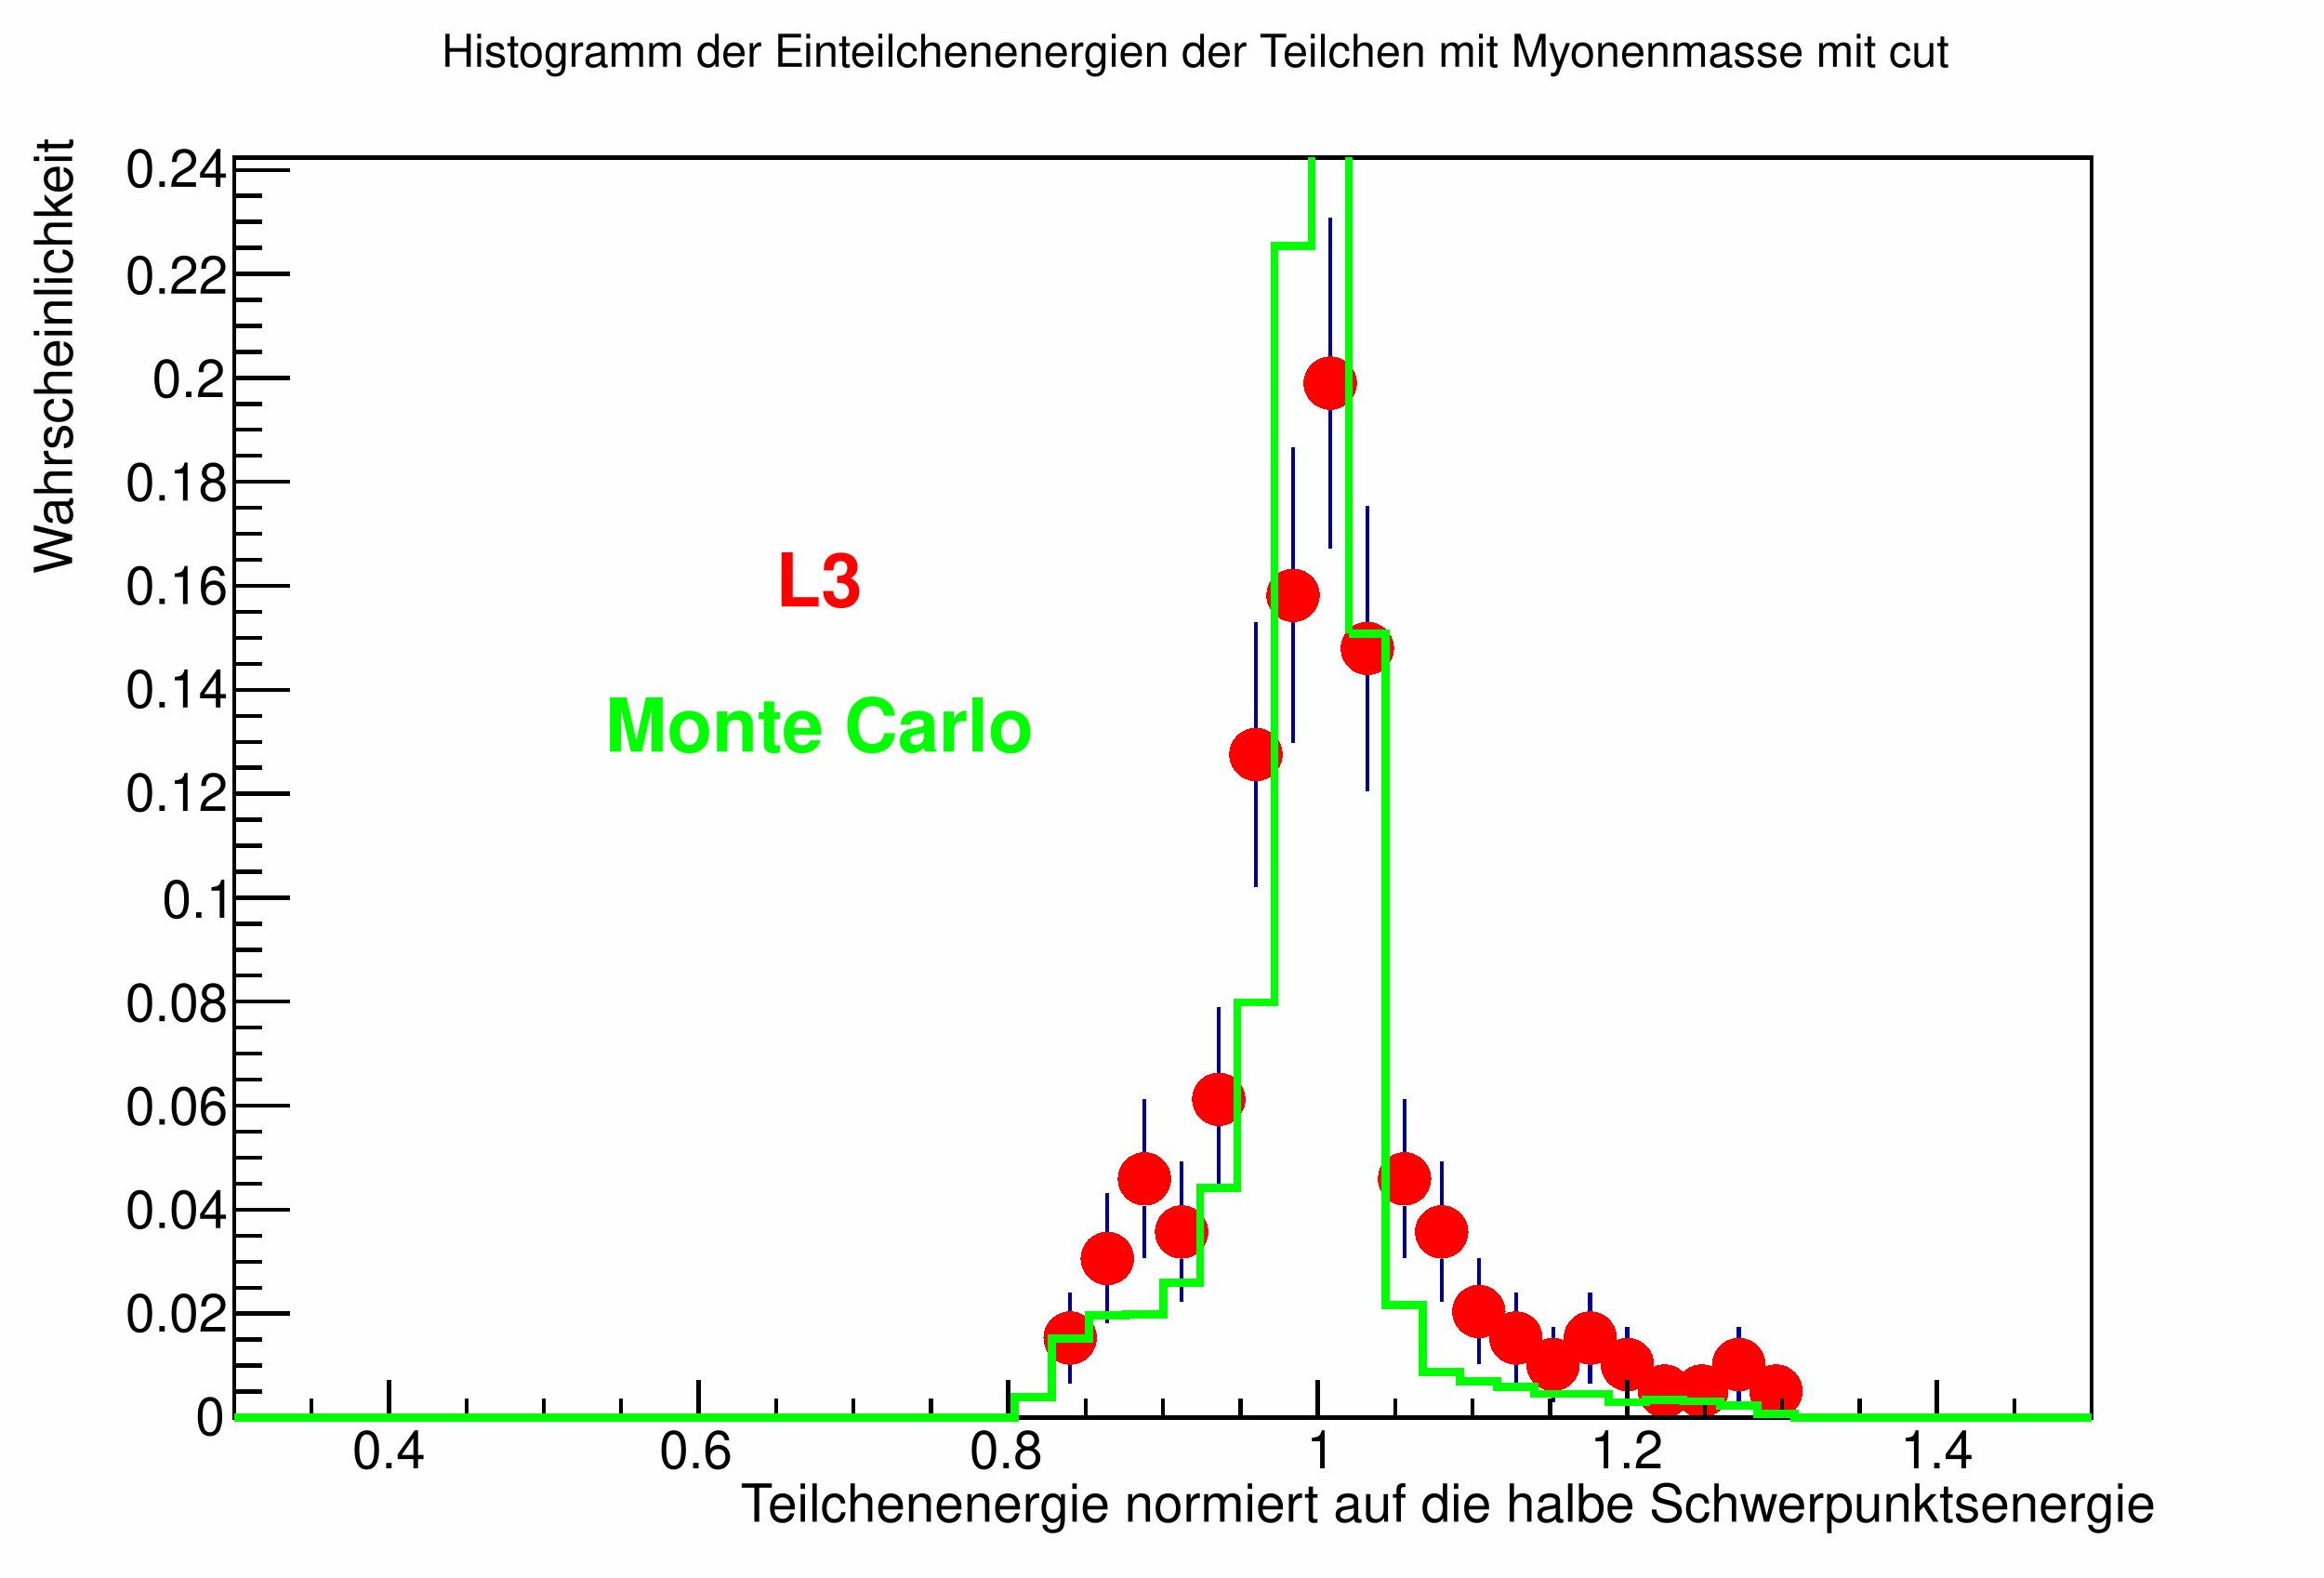
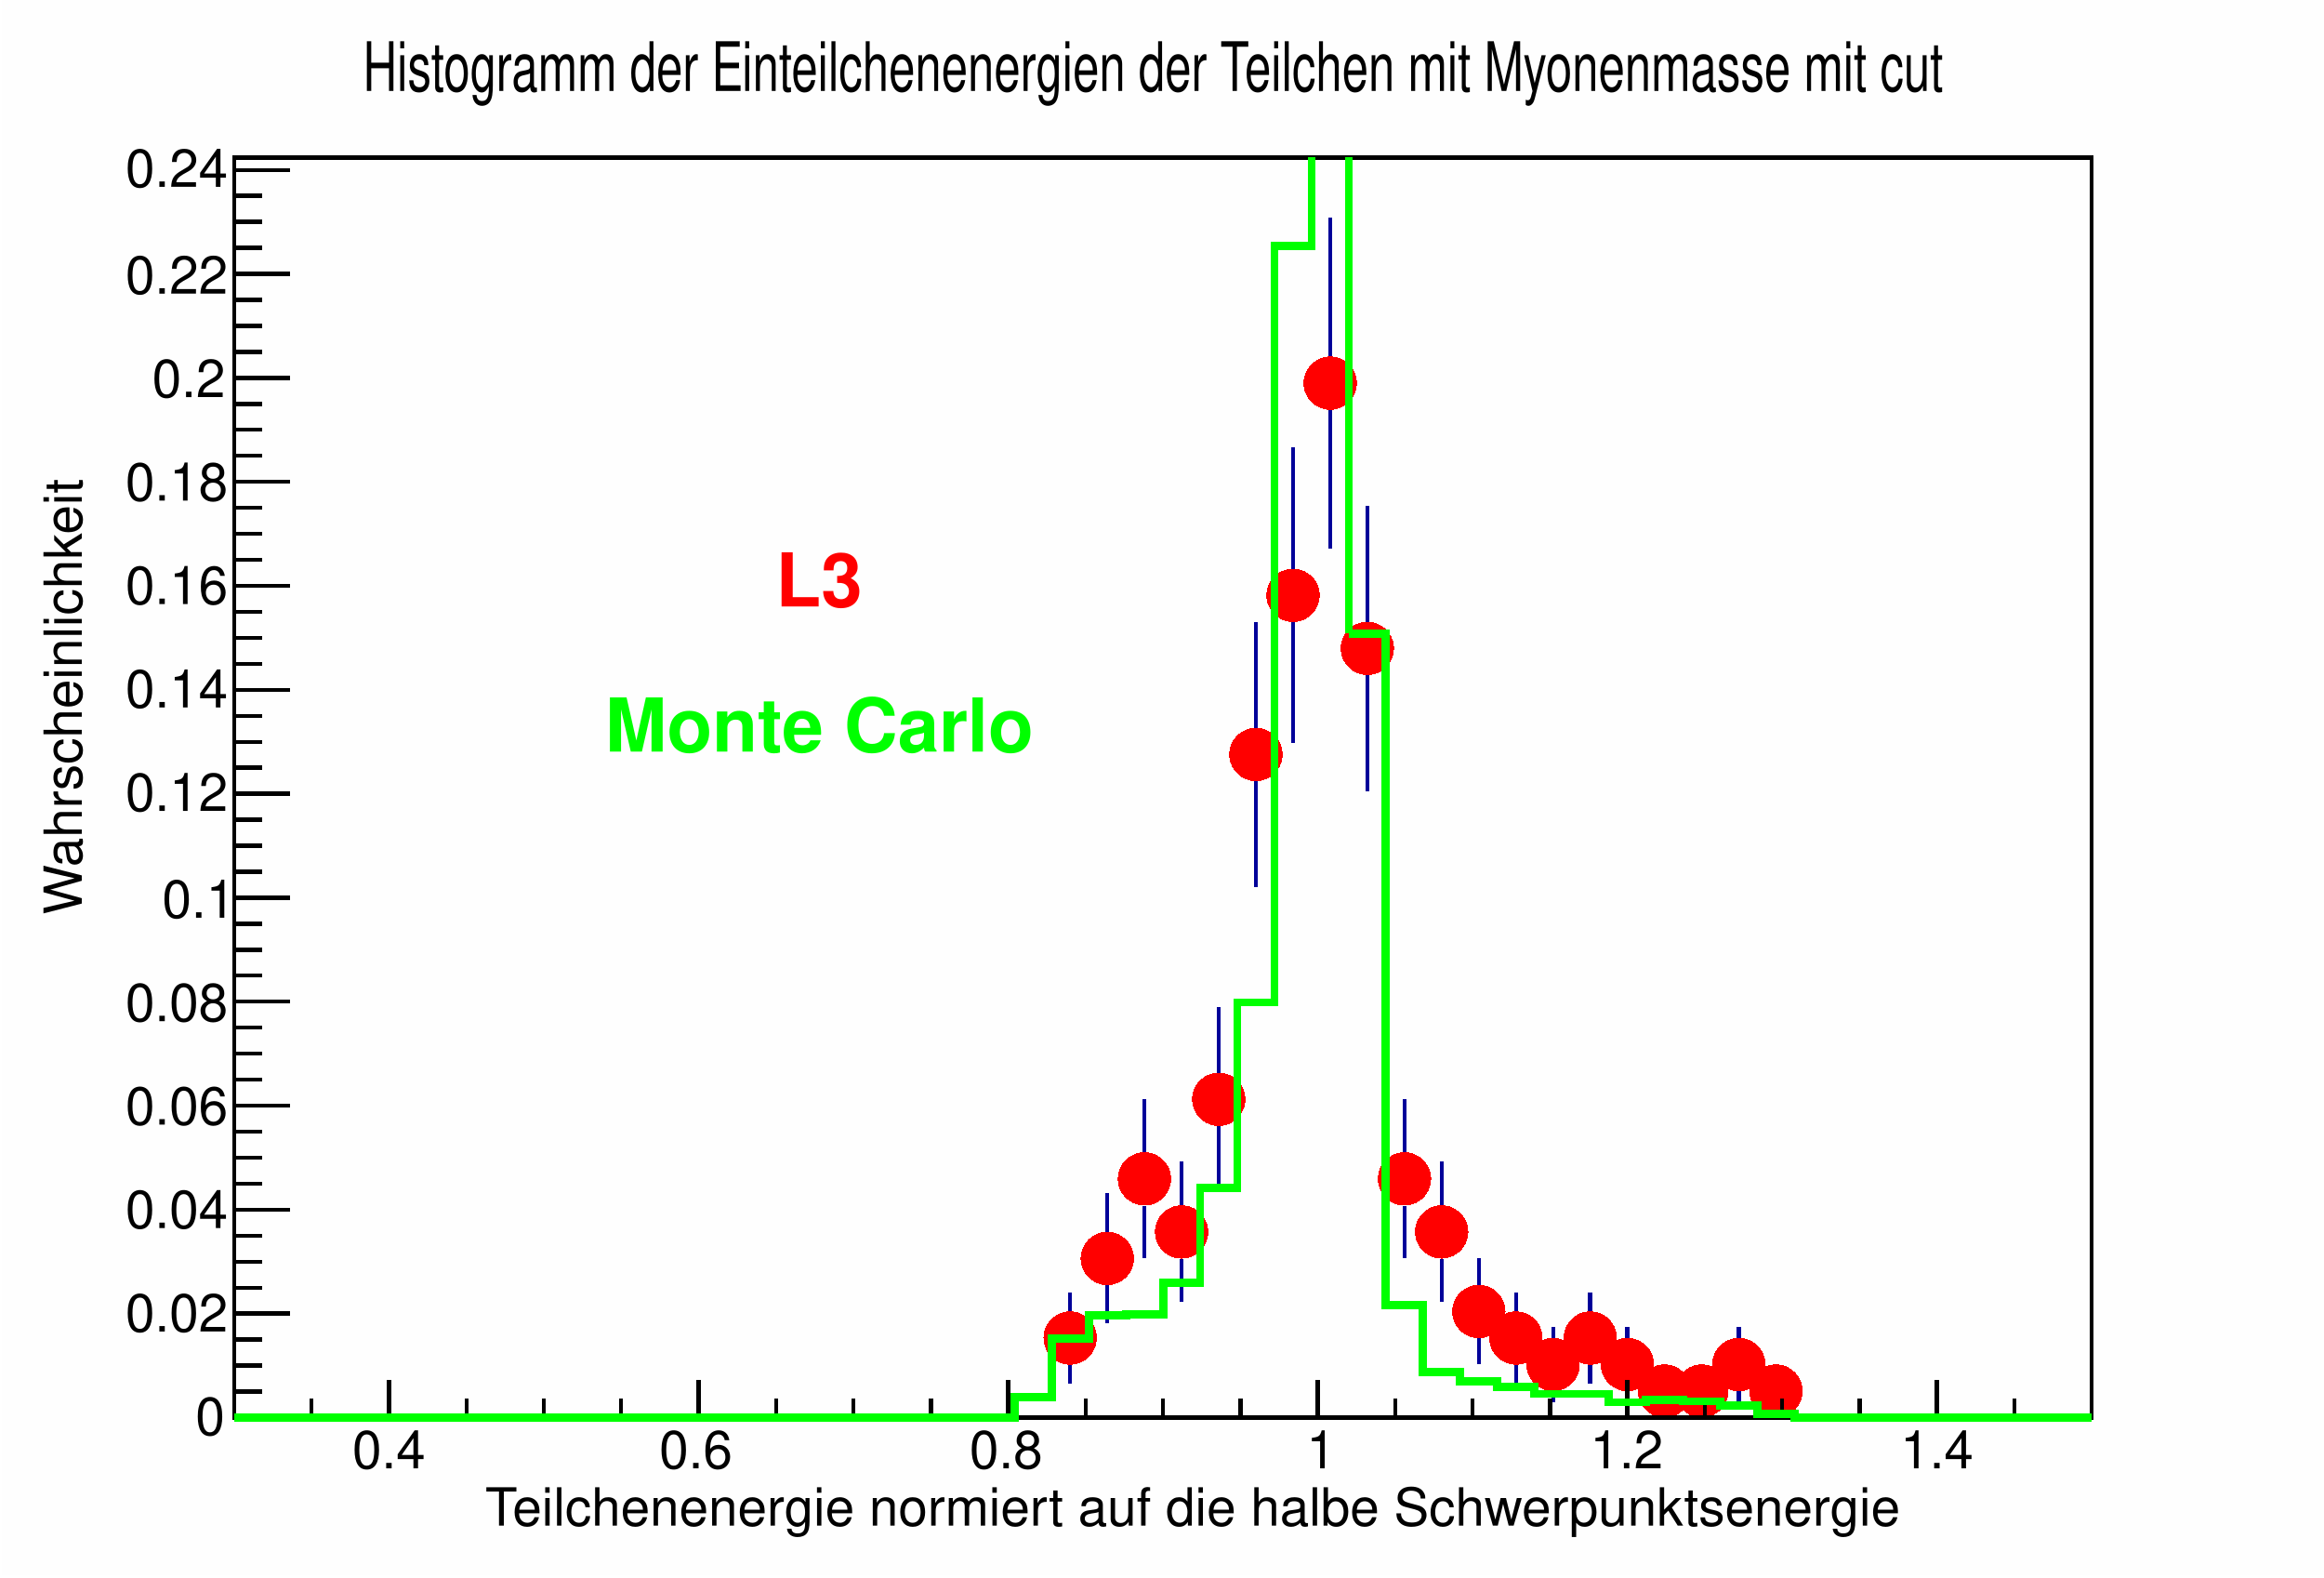
<svg xmlns="http://www.w3.org/2000/svg" width="567.429" height="384.969" viewBox="0 0 567.429 384.969" shape-rendering="crispEdges" version="1.1" id="svg139">
  <defs id="defs1" />
  <rect x="0.5" y="0" width="566.929" height="384.469" fill="#fefefe" id="rect1" />
  <rect x="57.193" y="38.447" width="453.543" height="307.575" fill="#fefefe" id="rect2" />
  <rect x="57.193" y="38.447" width="453.543" height="307.575" fill="none" stroke="black" id="rect3" />
  <rect x="57.193" y="38.447" width="453.543" height="307.575" fill="#fefefe" id="rect4" />
  <rect x="57.193" y="38.447" width="453.543" height="307.575" fill="none" stroke="black" id="rect5" />
  <path d="M261.287,337.813v -4.697" fill="none" stroke="#000099" id="path5" />
  <path d="M261.287,320.083v -4.697" fill="none" stroke="#000099" id="path6" />
  <g fill="#ff0000" id="g6">
    <circle cx="261.287" cy="326.599" r="6.516" id="circle6" />
  </g>
  <path d="M270.358,323.035v -9.342" fill="none" stroke="#000099" id="path7" />
  <path d="M270.358,300.66v -9.342" fill="none" stroke="#000099" id="path8" />
  <g fill="#ff0000" id="g8">
    <circle cx="270.358" cy="307.177" r="6.516" id="circle8" />
  </g>
  <path d="M279.429,307.177v -12.906" fill="none" stroke="#000099" id="path9" />
  <path d="M279.429,281.237v -12.906" fill="none" stroke="#000099" id="path10" />
  <g fill="#ff0000" id="g10">
    <circle cx="279.429" cy="287.754" r="6.516" id="circle10" />
  </g>
  <path d="M288.5,317.832v -10.613" fill="none" stroke="#000099" id="path11" />
  <path d="M288.5,294.186v -10.613" fill="none" stroke="#000099" id="path12" />
  <g fill="#ff0000" id="g12">
    <circle cx="288.5" cy="300.702" r="6.516" id="circle12" />
  </g>
  <path d="M297.571,290.758v -15.911" fill="none" stroke="#000099" id="path13" />
  <path d="M297.571,261.814v -15.911" fill="none" stroke="#000099" id="path14" />
  <g fill="#ff0000" id="g14">
    <circle cx="297.571" cy="268.331" r="6.516" id="circle14" />
  </g>
  <path d="M306.642,216.537v -25.855" fill="none" stroke="#000099" id="path15" />
  <path d="M306.642,177.649v -25.855" fill="none" stroke="#000099" id="path16" />
  <g fill="#ff0000" id="g16">
    <circle cx="306.642" cy="184.165" r="6.516" id="circle16" />
  </g>
  <path d="M315.713,181.367v -29.531" fill="none" stroke="#000099" id="path17" />
  <path d="M315.713,138.803v -29.531" fill="none" stroke="#000099" id="path18" />
  <g fill="#ff0000" id="g18">
    <circle cx="315.713" cy="145.32" r="6.516" id="circle18" />
  </g>
  <path d="M324.783,133.957v -33.916" fill="none" stroke="#000099" id="path19" />
  <path d="M324.783,87.009v -33.916" fill="none" stroke="#000099" id="path20" />
  <g fill="#ff0000" id="g20">
    <circle cx="324.783" cy="93.525" r="6.516" id="circle20" />
  </g>
  <path d="M333.854,193.133v -28.349" fill="none" stroke="#000099" id="path21" />
  <path d="M333.854,151.752v -28.349" fill="none" stroke="#000099" id="path22" />
  <g fill="#ff0000" id="g22">
    <circle cx="333.854" cy="158.268" r="6.516" id="circle22" />
  </g>
  <path d="M342.925,307.177v -12.906" fill="none" stroke="#000099" id="path23" />
  <path d="M342.925,281.237v -12.906" fill="none" stroke="#000099" id="path24" />
  <g fill="#ff0000" id="g24">
    <circle cx="342.925" cy="287.754" r="6.516" id="circle24" />
  </g>
  <path d="M351.996,317.832v -10.613" fill="none" stroke="#000099" id="path25" />
  <path d="M351.996,294.186v -10.613" fill="none" stroke="#000099" id="path26" />
  <g fill="#ff0000" id="g26">
    <circle cx="351.996" cy="300.702" r="6.516" id="circle26" />
  </g>
  <path d="M361.067,333.074v -6.432" fill="none" stroke="#000099" id="path27" />
  <path d="M361.067,313.609v -6.432" fill="none" stroke="#000099" id="path28" />
  <g fill="#ff0000" id="g28">
    <circle cx="361.067" cy="320.125" r="6.516" id="circle28" />
  </g>
  <path d="M370.138,337.813v -4.697" fill="none" stroke="#000099" id="path29" />
  <path d="M370.138,320.083v -4.697" fill="none" stroke="#000099" id="path30" />
  <g fill="#ff0000" id="g30">
    <circle cx="370.138" cy="326.599" r="6.516" id="circle30" />
  </g>
  <path d="M379.209,342.23v -2.64" fill="none" stroke="#000099" id="path31" />
  <path d="M379.209,326.557v -2.64" fill="none" stroke="#000099" id="path32" />
  <g fill="#ff0000" id="g32">
    <circle cx="379.209" cy="333.074" r="6.516" id="circle32" />
  </g>
  <path d="M388.28,337.813v -4.697" fill="none" stroke="#000099" id="path33" />
  <path d="M388.28,320.083v -4.697" fill="none" stroke="#000099" id="path34" />
  <g fill="#ff0000" id="g34">
    <circle cx="388.28" cy="326.599" r="6.516" id="circle34" />
  </g>
  <path d="M397.35,342.23v -2.64" fill="none" stroke="#000099" id="path35" />
  <path d="M397.35,326.557v -2.64" fill="none" stroke="#000099" id="path36" />
  <g fill="#ff0000" id="g36">
    <circle cx="397.35" cy="333.074" r="6.516" id="circle36" />
  </g>
  <g fill="#ff0000" id="g37">
    <circle cx="406.421" cy="339.548" r="6.516" id="circle37" />
  </g>
  <g fill="#ff0000" id="g38">
    <circle cx="415.492" cy="339.548" r="6.516" id="circle38" />
  </g>
  <path d="M424.563,342.23v -2.64" fill="none" stroke="#000099" id="path38" />
  <path d="M424.563,326.557v -2.64" fill="none" stroke="#000099" id="path39" />
  <g fill="#ff0000" id="g39">
    <circle cx="424.563" cy="333.074" r="6.516" id="circle39" />
  </g>
  <g fill="#ff0000" id="g40">
    <circle cx="433.634" cy="339.548" r="6.516" id="circle40" />
  </g>
  <path d="M57.193,346.022h 453.543" fill="none" stroke="black" id="path40" />
  <path d="M94.988,336.795v 9.227" fill="none" stroke="black" id="path41" />
  <path d="M113.886,341.409v 4.614" fill="none" stroke="black" id="path42" />
  <path d="M132.783,341.409v 4.614" fill="none" stroke="black" id="path43" />
  <path d="M151.681,341.409v 4.614" fill="none" stroke="black" id="path44" />
  <path d="M170.579,336.795v 9.227" fill="none" stroke="black" id="path45" />
  <path d="M189.476,341.409v 4.614" fill="none" stroke="black" id="path46" />
  <path d="M208.374,341.409v 4.614" fill="none" stroke="black" id="path47" />
  <path d="M227.272,341.409v 4.614" fill="none" stroke="black" id="path48" />
  <path d="M246.169,336.795v 9.227" fill="none" stroke="black" id="path49" />
  <path d="M265.067,341.409v 4.614" fill="none" stroke="black" id="path50" />
  <path d="M283.965,341.409v 4.614" fill="none" stroke="black" id="path51" />
  <path d="M302.862,341.409v 4.614" fill="none" stroke="black" id="path52" />
  <path d="M321.76,336.795v 9.227" fill="none" stroke="black" id="path53" />
  <path d="M340.657,341.409v 4.614" fill="none" stroke="black" id="path54" />
  <path d="M359.555,341.409v 4.614" fill="none" stroke="black" id="path55" />
  <path d="M378.453,341.409v 4.614" fill="none" stroke="black" id="path56" />
  <path d="M397.35,336.795v 9.227" fill="none" stroke="black" id="path57" />
  <path d="M416.248,341.409v 4.614" fill="none" stroke="black" id="path58" />
  <path d="M435.146,341.409v 4.614" fill="none" stroke="black" id="path59" />
  <path d="M454.043,341.409v 4.614" fill="none" stroke="black" id="path60" />
  <path d="M472.941,336.795v 9.227" fill="none" stroke="black" id="path61" />
  <path d="M94.988,336.795v 9.227" fill="none" stroke="black" id="path62" />
  <path d="M76.091,341.409v 4.614" fill="none" stroke="black" id="path63" />
  <path d="M57.193,341.409v 4.614" fill="none" stroke="black" id="path64" />
  <path d="M472.941,336.795v 9.227" fill="none" stroke="black" id="path65" />
  <path d="M491.839,341.409v 4.614" fill="none" stroke="black" id="path66" />
  <text xml:space="preserve" x="86.028" y="358.403" fill="black" font-size="12.845" font-family="Helvetica" id="text66">0.4</text>
  <text xml:space="preserve" x="160.967" y="358.403" fill="black" font-size="12.845" font-family="Helvetica" id="text67">0.6</text>
  <text xml:space="preserve" x="236.72" y="358.403" fill="black" font-size="12.845" font-family="Helvetica" id="text68">0.8</text>
  <text xml:space="preserve" x="318.99" y="358.403" fill="black" font-size="12.845" font-family="Helvetica" id="text69">1</text>
  <text xml:space="preserve" x="388.227" y="358.403" fill="black" font-size="12.845" font-family="Helvetica" id="text70">1.2</text>
  <text xml:space="preserve" x="463.981" y="358.403" fill="black" font-size="12.845" font-family="Helvetica" id="text71">1.4</text>
-   <text xml:space="preserve" x="177.258" y="371.436" fill="black" font-size="12.845" font-family="Helvetica" id="text72"> Teilchenenergie normiert auf die halbe Schwerpunktsenergie</text>
+   <text xml:space="preserve" x="114.907" y="372.381" fill="#000000" font-size="12.845px" font-family="Helvetica" id="text72"> Teilchenenergie normiert auf die halbe Schwerpunktsenergie</text>
  <path d="M57.193,346.022v -307.575" fill="none" stroke="black" id="path72" />
  <path d="M70.799,346.022h -13.606" fill="none" stroke="black" id="path73" />
  <path d="M63.996,339.677h -6.803" fill="none" stroke="black" id="path74" />
  <path d="M63.996,333.333h -6.803" fill="none" stroke="black" id="path75" />
  <path d="M63.996,326.988h -6.803" fill="none" stroke="black" id="path76" />
  <path d="M70.799,320.643h -13.606" fill="none" stroke="black" id="path77" />
  <path d="M63.996,314.298h -6.803" fill="none" stroke="black" id="path78" />
  <path d="M63.996,307.953h -6.803" fill="none" stroke="black" id="path79" />
  <path d="M63.996,301.609h -6.803" fill="none" stroke="black" id="path80" />
  <path d="M70.799,295.264h -13.606" fill="none" stroke="black" id="path81" />
  <path d="M63.996,288.919h -6.803" fill="none" stroke="black" id="path82" />
  <path d="M63.996,282.574h -6.803" fill="none" stroke="black" id="path83" />
  <path d="M63.996,276.229h -6.803" fill="none" stroke="black" id="path84" />
  <path d="M70.799,269.885h -13.606" fill="none" stroke="black" id="path85" />
  <path d="M63.996,263.54h -6.803" fill="none" stroke="black" id="path86" />
  <path d="M63.996,257.195h -6.803" fill="none" stroke="black" id="path87" />
  <path d="M63.996,250.85h -6.803" fill="none" stroke="black" id="path88" />
  <path d="M70.799,244.506h -13.606" fill="none" stroke="black" id="path89" />
  <path d="M63.996,238.161h -6.803" fill="none" stroke="black" id="path90" />
  <path d="M63.996,231.816h -6.803" fill="none" stroke="black" id="path91" />
  <path d="M63.996,225.471h -6.803" fill="none" stroke="black" id="path92" />
  <path d="M70.799,219.126h -13.606" fill="none" stroke="black" id="path93" />
  <path d="M63.996,212.782h -6.803" fill="none" stroke="black" id="path94" />
  <path d="M63.996,206.437h -6.803" fill="none" stroke="black" id="path95" />
  <path d="M63.996,200.092h -6.803" fill="none" stroke="black" id="path96" />
  <path d="M70.799,193.747h -13.606" fill="none" stroke="black" id="path97" />
  <path d="M63.996,187.402h -6.803" fill="none" stroke="black" id="path98" />
  <path d="M63.996,181.058h -6.803" fill="none" stroke="black" id="path99" />
  <path d="M63.996,174.713h -6.803" fill="none" stroke="black" id="path100" />
  <path d="M70.799,168.368h -13.606" fill="none" stroke="black" id="path101" />
  <path d="M63.996,162.023h -6.803" fill="none" stroke="black" id="path102" />
  <path d="M63.996,155.678h -6.803" fill="none" stroke="black" id="path103" />
  <path d="M63.996,149.334h -6.803" fill="none" stroke="black" id="path104" />
  <path d="M70.799,142.989h -13.606" fill="none" stroke="black" id="path105" />
  <path d="M63.996,136.644h -6.803" fill="none" stroke="black" id="path106" />
  <path d="M63.996,130.299h -6.803" fill="none" stroke="black" id="path107" />
  <path d="M63.996,123.954h -6.803" fill="none" stroke="black" id="path108" />
  <path d="M70.799,117.61h -13.606" fill="none" stroke="black" id="path109" />
  <path d="M63.996,111.265h -6.803" fill="none" stroke="black" id="path110" />
  <path d="M63.996,104.92h -6.803" fill="none" stroke="black" id="path111" />
  <path d="M63.996,98.575h -6.803" fill="none" stroke="black" id="path112" />
  <path d="M70.799,92.23h -13.606" fill="none" stroke="black" id="path113" />
  <path d="M63.996,85.886h -6.803" fill="none" stroke="black" id="path114" />
  <path d="M63.996,79.541h -6.803" fill="none" stroke="black" id="path115" />
  <path d="M63.996,73.196h -6.803" fill="none" stroke="black" id="path116" />
  <path d="M70.799,66.851h -13.606" fill="none" stroke="black" id="path117" />
  <path d="M63.996,60.506h -6.803" fill="none" stroke="black" id="path118" />
  <path d="M63.996,54.162h -6.803" fill="none" stroke="black" id="path119" />
  <path d="M63.996,47.817h -6.803" fill="none" stroke="black" id="path120" />
  <path d="M70.799,41.472h -13.606" fill="none" stroke="black" id="path121" />
  <path d="M70.799,41.472h -13.606" fill="none" stroke="black" id="path122" />
  <text xml:space="preserve" x="47.744" y="350.258" fill="black" font-size="12.845" font-family="Helvetica" id="text122">0</text>
  <text xml:space="preserve" x="30.639" y="325.007" fill="black" font-size="12.845" font-family="Helvetica" id="text123">0.02</text>
  <text xml:space="preserve" x="30.639" y="299.756" fill="black" font-size="12.845" font-family="Helvetica" id="text124">0.04</text>
  <text xml:space="preserve" x="30.639" y="274.504" fill="black" font-size="12.845" font-family="Helvetica" id="text125">0.06</text>
  <text xml:space="preserve" x="30.639" y="249.253" fill="black" font-size="12.845" font-family="Helvetica" id="text126">0.08</text>
  <text xml:space="preserve" x="39.599" y="224.002" fill="black" font-size="12.845" font-family="Helvetica" id="text127">0.1</text>
  <text xml:space="preserve" x="30.639" y="197.936" fill="black" font-size="12.845" font-family="Helvetica" id="text128">0.12</text>
  <text xml:space="preserve" x="30.639" y="172.685" fill="black" font-size="12.845" font-family="Helvetica" id="text129">0.14</text>
  <text xml:space="preserve" x="30.639" y="147.434" fill="black" font-size="12.845" font-family="Helvetica" id="text130">0.16</text>
  <text xml:space="preserve" x="30.639" y="122.183" fill="black" font-size="12.845" font-family="Helvetica" id="text131">0.18</text>
  <text xml:space="preserve" x="37.155" y="96.932" fill="black" font-size="12.845" font-family="Helvetica" id="text132">0.2</text>
  <text xml:space="preserve" x="30.639" y="71.681" fill="black" font-size="12.845" font-family="Helvetica" id="text133">0.22</text>
  <text xml:space="preserve" x="30.639" y="45.615" fill="black" font-size="12.845" font-family="Helvetica" id="text134">0.24</text>
  <g transform="rotate(-90,17.6056,140.103)" id="g135">
-     <text xml:space="preserve" x="17.606" y="140.103" fill="black" font-size="12.845" font-family="Helvetica" id="text135">Wahrscheinlichkeit</text>
+     <text xml:space="preserve" x="-65.529" y="142.465" fill="#000000" font-size="12.845px" font-family="Helvetica" id="text135">Wahrscheinlichkeit</text>
  </g>
  <path d="M57.193,346.022h 190.488v -5.055h 9.071v -14.201h 9.071v -5.777h 9.071v -0.12h 9.071v -7.702h 9.071v -23.227h 9.071v -45.251h 9.071v -184.736h 9.071v -21.506" fill="none" stroke="#00ff00" stroke-width="2" id="path135" />
  <path d="M329.319,38.447v 116.221" fill="none" stroke="#00ff00" stroke-width="2" id="path136" />
  <path d="M329.319,154.667h 9.071v 163.915h 9.071v 16.367h 9.071v 2.287h 9.071v 1.203h 9.071v 1.805h 18.142v 2.046h 9.071v -0.602h 9.071v 0.361h 9.071v 0.963h 9.071v 2.166h 9.071v 0.842h 72.567" fill="none" stroke="#00ff00" stroke-width="2" id="path137" />
-   <text xml:space="preserve" x="104.763" y="16.291" fill="black" font-size="11.026" font-family="Helvetica" id="text137"> Histogramm der Einteilchenenergien der Teilchen mit Myonenmasse mit cut</text>
+   <text xml:space="preserve" x="102.449" y="18.501" fill="#000000" font-size="13.867px" font-family="Helvetica" id="text137" transform="scale(0.8335505,1.199687)" style="stroke-width:1.258"> Histogramm der Einteilchenenergien der Teilchen mit Myonenmasse mit cut</text>
  <text xml:space="preserve" x="189.379" y="148.035" fill="#ff0000" font-size="18.136px" font-family="Helvetica" font-weight="bold" id="text240">L3</text>
  <text xml:space="preserve" x="147.716" y="183.453" fill="#00ff00" font-size="18.136px" font-family="Helvetica" font-weight="bold" id="text241">Monte Carlo</text>
</svg>
